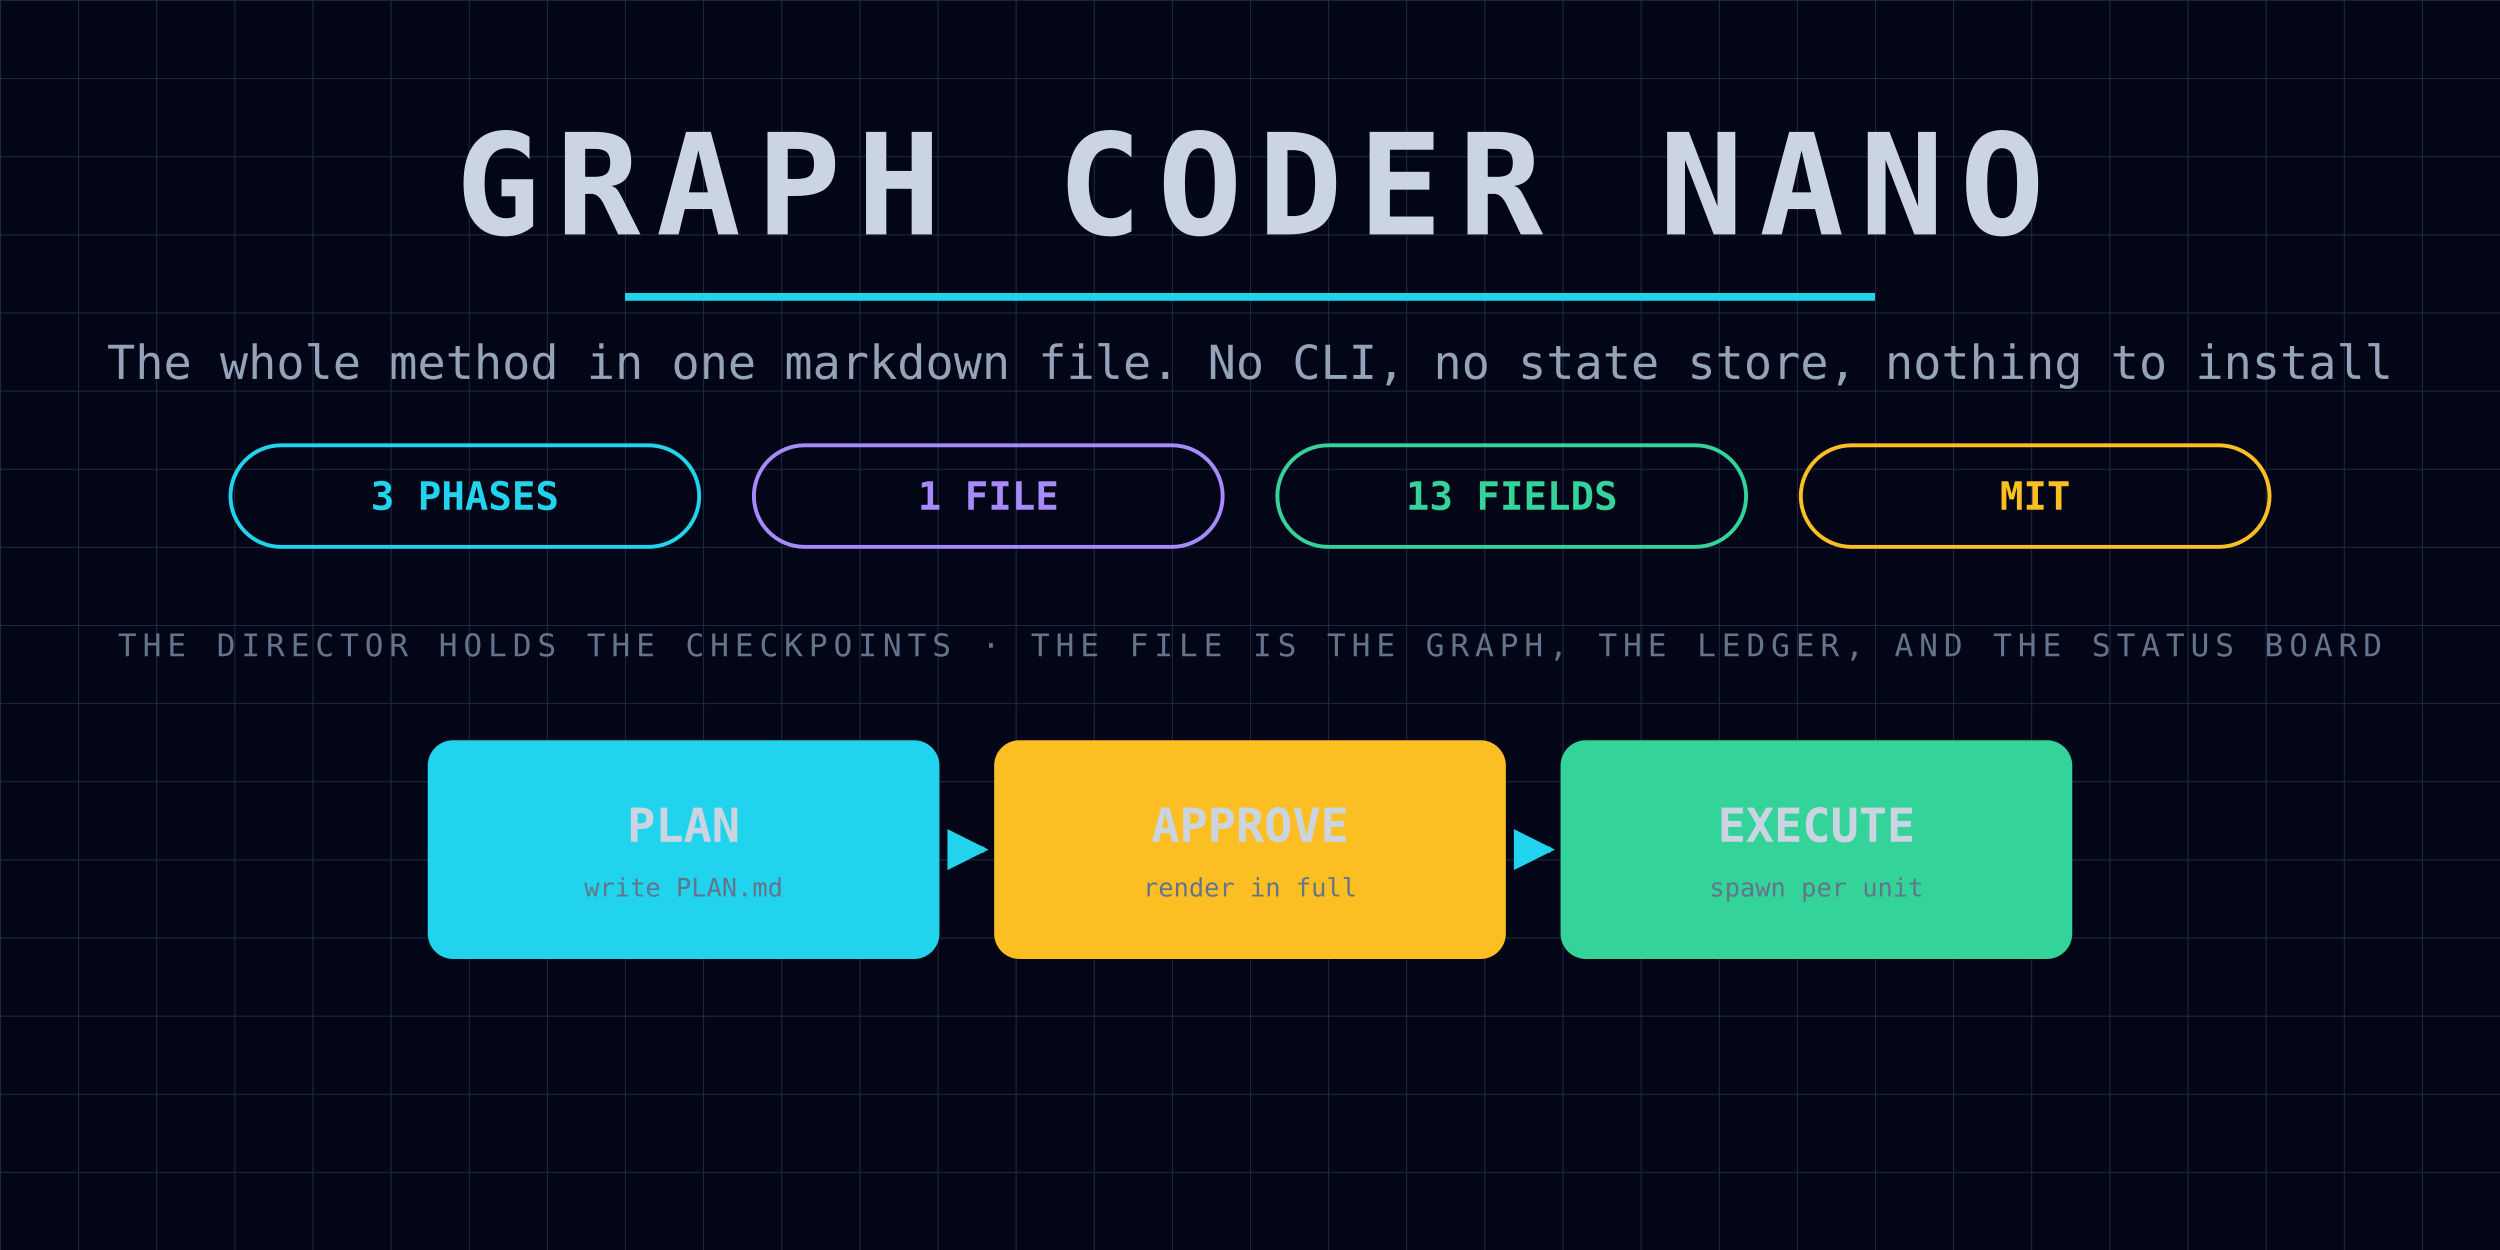
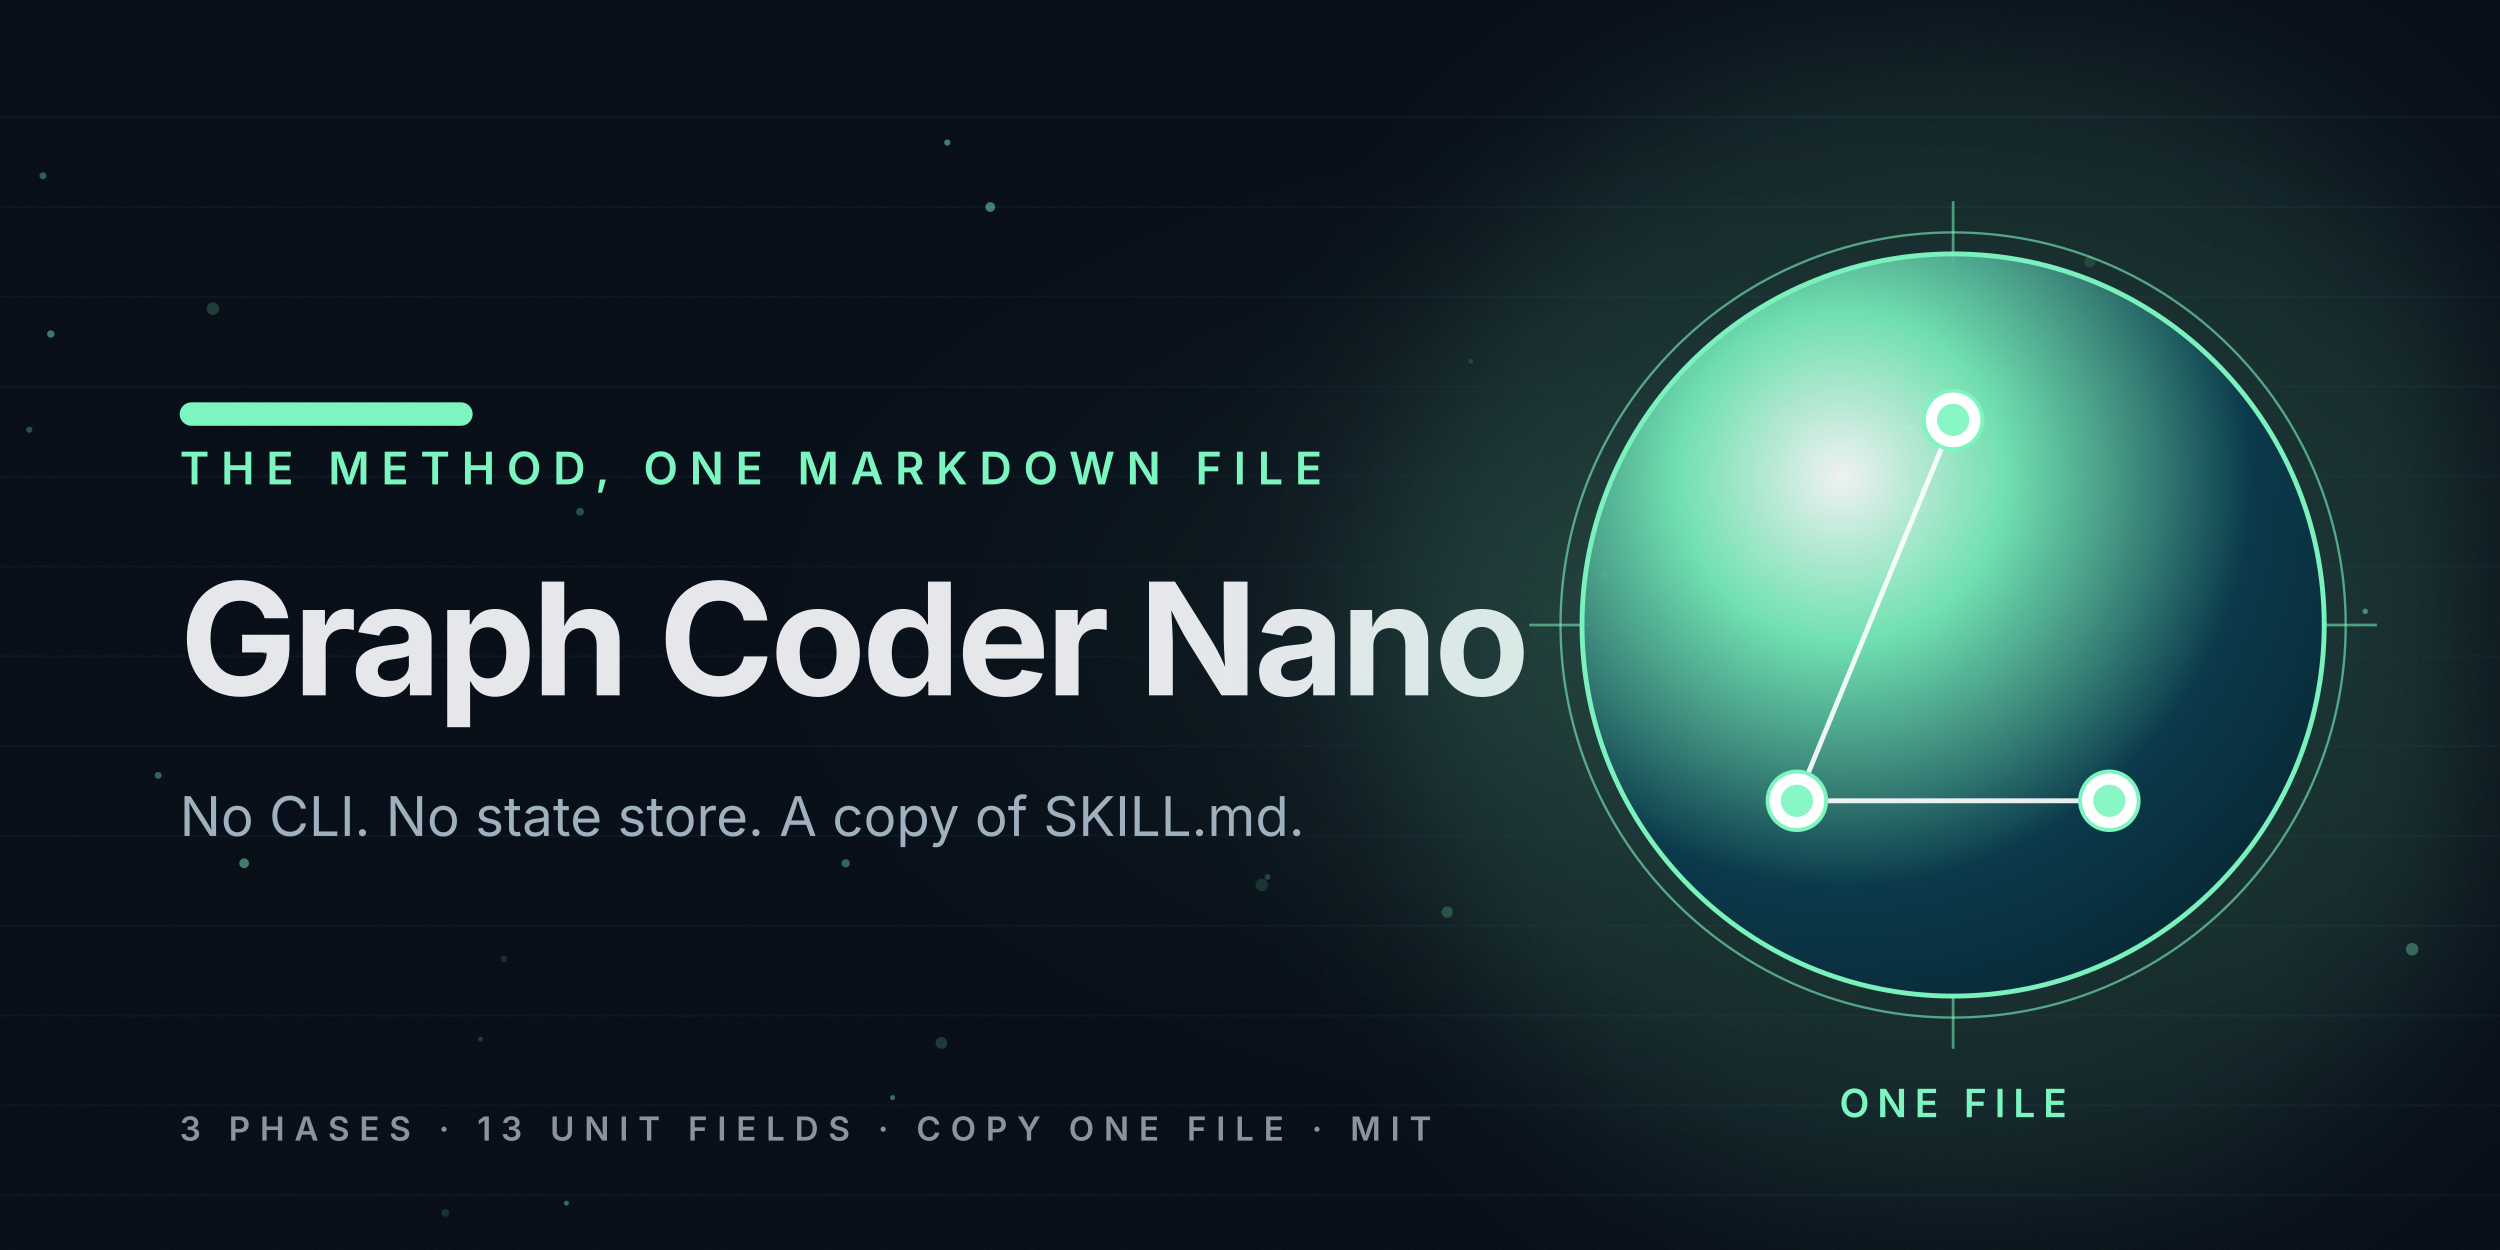
<svg xmlns="http://www.w3.org/2000/svg" width="1280" height="640" viewBox="0 0 1280 640">
-   <defs>
-     <pattern id="grid" width="40" height="40" patternUnits="userSpaceOnUse">
-       <path d="M 40 0 L 0 0 0 40" fill="none" stroke="#1e293b" stroke-width="1" />
-     </pattern>
-     <marker id="arrow" viewBox="0 0 10 10" refX="9" refY="5" markerWidth="7" markerHeight="7" orient="auto-start-reverse">
-       <path d="M 0 0 L 10 5 L 0 10 z" fill="#22d3ee" />
-     </marker>
-   </defs>
-   <rect width="1280" height="640" fill="#020617" />
-   <rect width="1280" height="640" fill="url(#grid)" />
-   <text x="640.0" y="120" text-anchor="middle" font-family="ui-monospace, 'JetBrains Mono', 'DejaVu Sans Mono', monospace" font-size="72" font-weight="800" letter-spacing="8" fill="#cbd5e1">GRAPH CODER NANO</text>
-   <line x1="320.0" y1="152" x2="960.0" y2="152" stroke="#22d3ee" stroke-width="4" />
-   <text x="640.0" y="194" text-anchor="middle" font-family="ui-monospace, 'JetBrains Mono', 'DejaVu Sans Mono', monospace" font-size="24" fill="#94a3b8">The whole method in one markdown file. No CLI, no state store, nothing to install</text>
-   <rect x="118.0" y="228" width="240" height="52" rx="26" fill="none" stroke="#22d3ee" stroke-width="2" />
-   <text x="238.0" y="261" text-anchor="middle" font-family="ui-monospace, 'JetBrains Mono', 'DejaVu Sans Mono', monospace" font-size="20" font-weight="700" fill="#22d3ee">3 PHASES</text>
-   <rect x="386.0" y="228" width="240" height="52" rx="26" fill="none" stroke="#a78bfa" stroke-width="2" />
-   <text x="506.0" y="261" text-anchor="middle" font-family="ui-monospace, 'JetBrains Mono', 'DejaVu Sans Mono', monospace" font-size="20" font-weight="700" fill="#a78bfa">1 FILE</text>
-   <rect x="654.0" y="228" width="240" height="52" rx="26" fill="none" stroke="#34d399" stroke-width="2" />
-   <text x="774.0" y="261" text-anchor="middle" font-family="ui-monospace, 'JetBrains Mono', 'DejaVu Sans Mono', monospace" font-size="20" font-weight="700" fill="#34d399">13 FIELDS</text>
-   <rect x="922.0" y="228" width="240" height="52" rx="26" fill="none" stroke="#fbbf24" stroke-width="2" />
-   <text x="1042.0" y="261" text-anchor="middle" font-family="ui-monospace, 'JetBrains Mono', 'DejaVu Sans Mono', monospace" font-size="20" font-weight="700" fill="#fbbf24">MIT</text>
-   <text x="640.0" y="336" text-anchor="middle" font-family="ui-monospace, 'JetBrains Mono', 'DejaVu Sans Mono', monospace" font-size="16" letter-spacing="3" fill="#64748b">THE DIRECTOR HOLDS THE CHECKPOINTS · THE FILE IS THE GRAPH, THE LEDGER, AND THE STATUS BOARD</text>
-   <line x1="486" y1="435.0" x2="504" y2="435.0" stroke="#94a3b8" stroke-width="3" marker-end="url(#arrow)" />
-   <line x1="776" y1="435.0" x2="794" y2="435.0" stroke="#94a3b8" stroke-width="3" marker-end="url(#arrow)" />
-   <g>
-     <rect x="220" y="380" width="260" height="110" rx="12" fill="#0f172a" />
-     <rect x="220" y="380" width="260" height="110" rx="12" fill="#22d3ee" stroke="#22d3ee" stroke-width="2" />
-     <text x="350.0" y="431.0" text-anchor="middle" font-family="ui-monospace, 'JetBrains Mono', 'DejaVu Sans Mono', monospace" font-size="24" font-weight="700" fill="#cbd5e1">PLAN</text>
-     <text x="350.0" y="459.0" text-anchor="middle" font-family="ui-monospace, 'JetBrains Mono', 'DejaVu Sans Mono', monospace" font-size="13" fill="#64748b">write PLAN.md</text>
+   <radialGradient id="bgGlow" cx="0.720" cy="0.500" r="0.450">
+     <stop offset="0%" stop-color="#7CF5C0" stop-opacity="0.14" />
+     <stop offset="45%" stop-color="#7CF5C0" stop-opacity="0.05" />
+     <stop offset="100%" stop-color="#050C16" stop-opacity="0" />
+   </radialGradient>
+   <radialGradient id="orbFill" cx="0.35" cy="0.3" r="1">
+     <stop offset="0%" stop-color="#FFFFFF" stop-opacity="0.95" />
+     <stop offset="22%" stop-color="#7CF5C0" stop-opacity="0.9" />
+     <stop offset="55%" stop-color="#0A3A4C" stop-opacity="0.98" />
+     <stop offset="100%" stop-color="#04141C" stop-opacity="1" />
+   </radialGradient>
+   <filter id="grain" x="0" y="0" width="100%" height="100%">
+     <feTurbulence type="fractalNoise" baseFrequency="0.9" numOctaves="2" stitchTiles="stitch" />
+     <feColorMatrix type="matrix" values="0 0 0 0 1  0 0 0 0 1  0 0 0 0 1  0 0 0 0.05 0" />
+   </filter>
+   <filter id="glow" x="-60%" y="-60%" width="220%" height="220%">
+     <feGaussianBlur stdDeviation="18" result="b" />
+     <feMerge>
+       <feMergeNode in="b" />
+       <feMergeNode in="SourceGraphic" />
+     </feMerge>
+   </filter>
+   <filter id="softGlow" x="-80%" y="-80%" width="260%" height="260%">
+     <feGaussianBlur stdDeviation="42" />
+   </filter>
+   <rect width="1280" height="640" fill="#050C16" />
+   <rect width="1280" height="640" fill="url(#bgGlow)" />
+   <g stroke="#0E1C2C" stroke-width="1" opacity="0.5">
+     <line x1="0" y1="60" x2="1280" y2="60" />
+     <line x1="0" y1="106" x2="1280" y2="106" />
+     <line x1="0" y1="152" x2="1280" y2="152" />
+     <line x1="0" y1="198" x2="1280" y2="198" />
+     <line x1="0" y1="244" x2="1280" y2="244" />
+     <line x1="0" y1="290" x2="1280" y2="290" />
+     <line x1="0" y1="336" x2="1280" y2="336" />
+     <line x1="0" y1="382" x2="1280" y2="382" />
+     <line x1="0" y1="428" x2="1280" y2="428" />
+     <line x1="0" y1="474" x2="1280" y2="474" />
+     <line x1="0" y1="520" x2="1280" y2="520" />
+     <line x1="0" y1="566" x2="1280" y2="566" />
+     <line x1="0" y1="612" x2="1280" y2="612" />
  </g>
-   <g>
-     <rect x="510" y="380" width="260" height="110" rx="12" fill="#0f172a" />
-     <rect x="510" y="380" width="260" height="110" rx="12" fill="#fbbf24" stroke="#fbbf24" stroke-width="2" />
-     <text x="640.0" y="431.0" text-anchor="middle" font-family="ui-monospace, 'JetBrains Mono', 'DejaVu Sans Mono', monospace" font-size="24" font-weight="700" fill="#cbd5e1">APPROVE</text>
-     <text x="640.0" y="459.0" text-anchor="middle" font-family="ui-monospace, 'JetBrains Mono', 'DejaVu Sans Mono', monospace" font-size="13" fill="#64748b">render in full</text>
-   </g>
-   <g>
-     <rect x="800" y="380" width="260" height="110" rx="12" fill="#0f172a" />
-     <rect x="800" y="380" width="260" height="110" rx="12" fill="#34d399" stroke="#34d399" stroke-width="2" />
-     <text x="930.0" y="431.0" text-anchor="middle" font-family="ui-monospace, 'JetBrains Mono', 'DejaVu Sans Mono', monospace" font-size="24" font-weight="700" fill="#cbd5e1">EXECUTE</text>
-     <text x="930.0" y="459.0" text-anchor="middle" font-family="ui-monospace, 'JetBrains Mono', 'DejaVu Sans Mono', monospace" font-size="13" fill="#64748b">spawn per unit</text>
-   </g>
+   <rect width="1280" height="640" filter="url(#grain)" opacity="0.5" />
+   <circle cx="290" cy="616" r="1.3" fill="#7CF5C0" opacity="0.39" />
+   <circle cx="109" cy="158" r="3.2" fill="#7CF5C0" opacity="0.20" />
+   <circle cx="822" cy="294" r="2.0" fill="#7CF5C0" opacity="0.31" />
+   <circle cx="246" cy="532" r="1.2" fill="#7CF5C0" opacity="0.21" />
+   <circle cx="26" cy="171" r="1.9" fill="#7CF5C0" opacity="0.46" />
+   <circle cx="485" cy="73" r="1.6" fill="#7CF5C0" opacity="0.50" />
+   <circle cx="81" cy="397" r="1.8" fill="#7CF5C0" opacity="0.37" />
+   <circle cx="433" cy="442" r="2.1" fill="#7CF5C0" opacity="0.37" />
+   <circle cx="1154" cy="372" r="1.3" fill="#7CF5C0" opacity="0.14" />
+   <circle cx="1211" cy="313" r="1.4" fill="#7CF5C0" opacity="0.48" />
+   <circle cx="741" cy="467" r="2.9" fill="#7CF5C0" opacity="0.23" />
+   <circle cx="457" cy="562" r="1.3" fill="#7CF5C0" opacity="0.41" />
+   <circle cx="125" cy="442" r="2.5" fill="#7CF5C0" opacity="0.48" />
+   <circle cx="1080" cy="322" r="1.4" fill="#7CF5C0" opacity="0.18" />
+   <circle cx="677" cy="326" r="1.2" fill="#7CF5C0" opacity="0.46" />
+   <circle cx="649" cy="449" r="1.5" fill="#7CF5C0" opacity="0.21" />
+   <circle cx="15" cy="220" r="1.6" fill="#7CF5C0" opacity="0.28" />
+   <circle cx="482" cy="534" r="3.0" fill="#7CF5C0" opacity="0.19" />
+   <circle cx="507" cy="106" r="2.5" fill="#7CF5C0" opacity="0.49" />
+   <circle cx="258" cy="491" r="1.7" fill="#7CF5C0" opacity="0.13" />
+   <circle cx="978" cy="219" r="1.4" fill="#7CF5C0" opacity="0.29" />
+   <circle cx="297" cy="262" r="2.0" fill="#7CF5C0" opacity="0.28" />
+   <circle cx="753" cy="185" r="1.2" fill="#7CF5C0" opacity="0.15" />
+   <circle cx="136" cy="333" r="1.8" fill="#7CF5C0" opacity="0.43" />
+   <circle cx="646" cy="453" r="3.2" fill="#7CF5C0" opacity="0.14" />
+   <circle cx="22" cy="90" r="1.8" fill="#7CF5C0" opacity="0.34" />
+   <circle cx="952" cy="225" r="3.1" fill="#7CF5C0" opacity="0.12" />
+   <circle cx="1070" cy="134" r="2.9" fill="#7CF5C0" opacity="0.13" />
+   <circle cx="1235" cy="486" r="3.2" fill="#7CF5C0" opacity="0.34" />
+   <circle cx="228" cy="621" r="2.0" fill="#7CF5C0" opacity="0.15" />
+   <rect x="92" y="206" width="150" height="12" rx="6" fill="#7CF5C0" />
+   <text x="92" y="248" text-anchor="start" font-family="'Inter', 'SF Pro Display', 'Helvetica Neue', sans-serif" font-size="23" font-weight="600" fill="#7CF5C0" letter-spacing="6px" opacity="1.0">THE METHOD, ONE MARKDOWN FILE</text>
+   <text x="92" y="356" text-anchor="start" font-family="'Inter', 'SF Pro Display', 'Helvetica Neue', sans-serif" font-size="80" font-weight="700" fill="#E5E7EB" letter-spacing="-2px" opacity="1.0">Graph Coder Nano</text>
+   <text x="92" y="428" text-anchor="start" font-family="'Inter', 'SF Pro Display', 'Helvetica Neue', sans-serif" font-size="28" font-weight="400" fill="#9FB0BF" opacity="1.0">No CLI. No state store. A copy of SKILL.md.</text>
+   <text x="92" y="584" text-anchor="start" font-family="'Inter', 'SF Pro Display', 'Helvetica Neue', sans-serif" font-size="17" font-weight="600" fill="#8A94A0" letter-spacing="5px" opacity="1.0">3 PHASES · 13 UNIT FIELDS · COPY ONE FILE · MIT</text>
+   <circle cx="1000" cy="320" r="304.0" fill="#7CF5C0" opacity="0.12" filter="url(#softGlow)" />
+   <line x1="1186" y1="320" x2="1217" y2="320" stroke="#7CF5C0" opacity="0.55" stroke-width="1.4" />
+   <line x1="1000" y1="506" x2="1000" y2="537" stroke="#7CF5C0" opacity="0.55" stroke-width="1.4" />
+   <line x1="814" y1="320" x2="783" y2="320" stroke="#7CF5C0" opacity="0.55" stroke-width="1.4" />
+   <line x1="1000" y1="134" x2="1000" y2="103" stroke="#7CF5C0" opacity="0.55" stroke-width="1.4" />
+   <circle cx="1000" cy="320" r="201" fill="none" stroke="#7CF5C0" opacity="0.6" stroke-width="1.2" />
+   <circle cx="1000" cy="320" r="190" fill="url(#orbFill)" stroke="#7CF5C0" stroke-width="2.5" opacity="0.98" />
+   <line x1="1000" y1="215" x2="920" y2="410" stroke="#FFFFFF" stroke-width="2.5" opacity="0.9" />
+   <line x1="925.314" y1="397.048" x2="928" y2="407" stroke="#FFFFFF" stroke-width="2.5" />
+   <line x1="925.314" y1="397.048" x2="928" y2="407" stroke="#FFFFFF" stroke-width="2.5" />
+   <line x1="920" y1="410" x2="1080" y2="410" stroke="#FFFFFF" stroke-width="2.5" opacity="0.9" />
+   <line x1="1066.0" y1="410.0" x2="1074" y2="404" stroke="#FFFFFF" stroke-width="2.5" />
+   <line x1="1066.0" y1="410.0" x2="1074" y2="404" stroke="#FFFFFF" stroke-width="2.5" />
+   <circle cx="1000" cy="215" r="15" fill="#FFFFFF" stroke="#7CF5C0" stroke-width="2" />
+   <circle cx="1000" cy="215" r="8.25" fill="#7CF5C0" opacity="0.9" />
+   <circle cx="920" cy="410" r="15" fill="#FFFFFF" stroke="#7CF5C0" stroke-width="2" />
+   <circle cx="920" cy="410" r="8.25" fill="#7CF5C0" opacity="0.9" />
+   <circle cx="1080" cy="410" r="15" fill="#FFFFFF" stroke="#7CF5C0" stroke-width="2" />
+   <circle cx="1080" cy="410" r="8.25" fill="#7CF5C0" opacity="0.9" />
+   <text x="1000" y="572" text-anchor="middle" font-family="'Inter', 'SF Pro Display', 'Helvetica Neue', sans-serif" font-size="20" font-weight="600" letter-spacing="4" fill="#7CF5C0">ONE FILE</text>
</svg>
